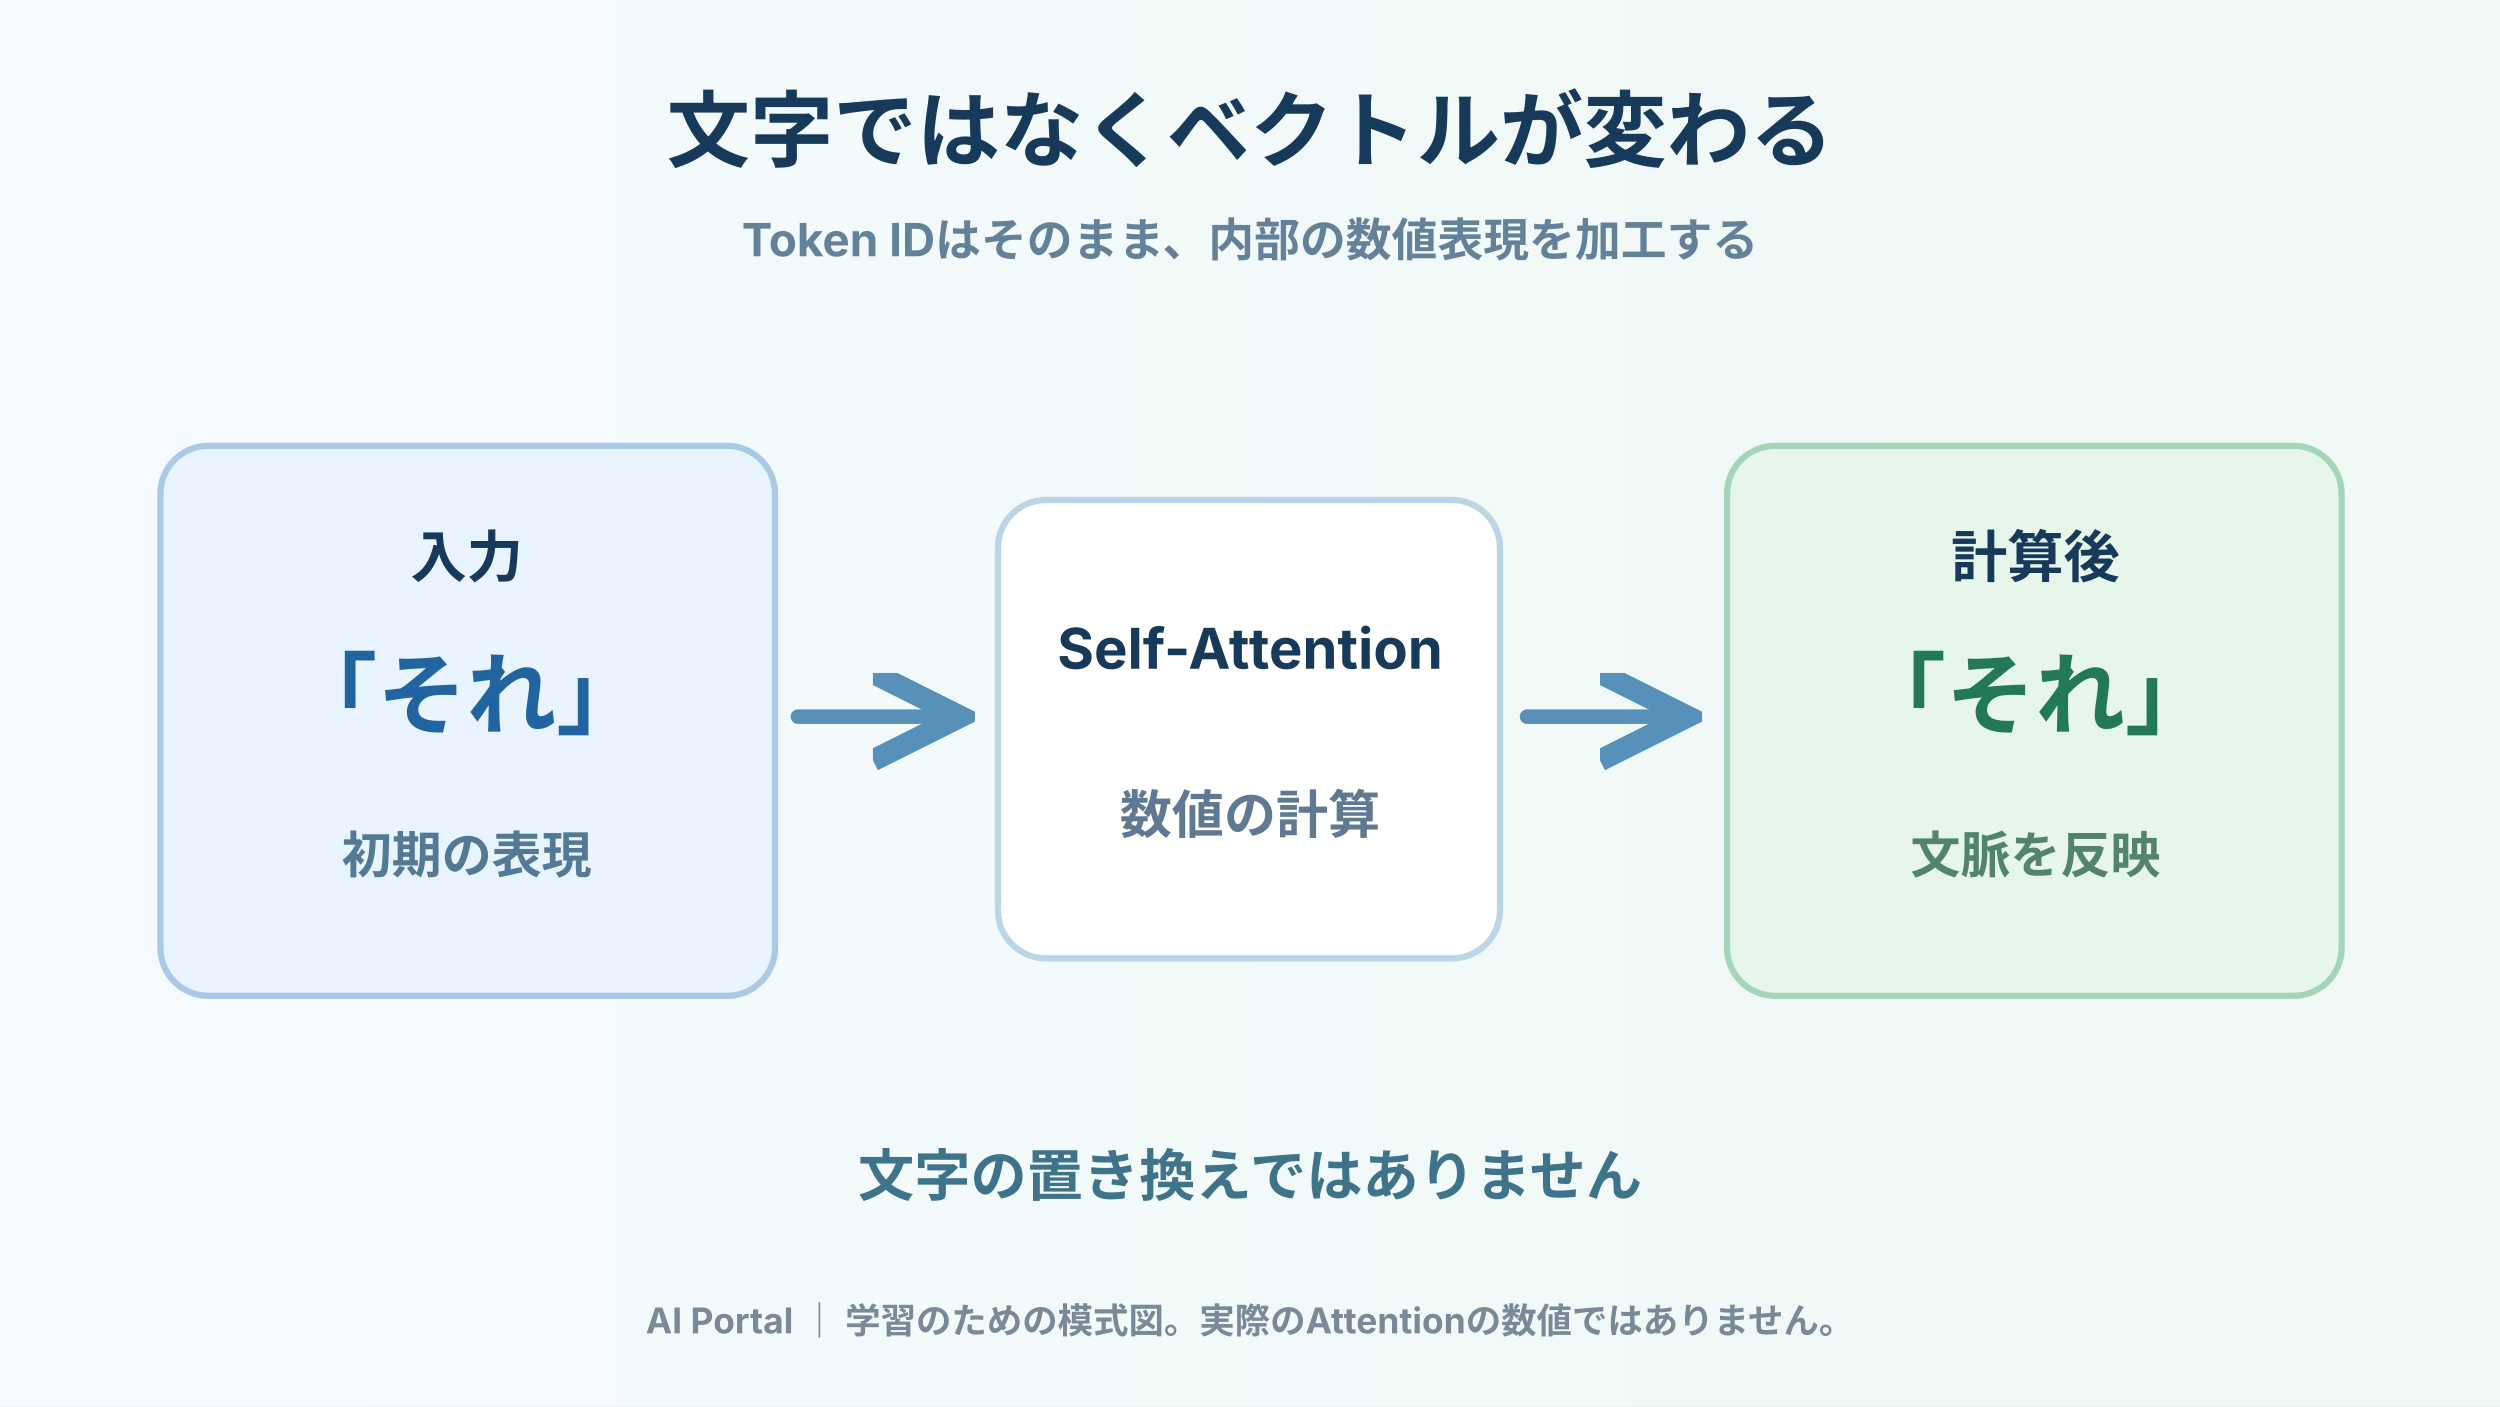
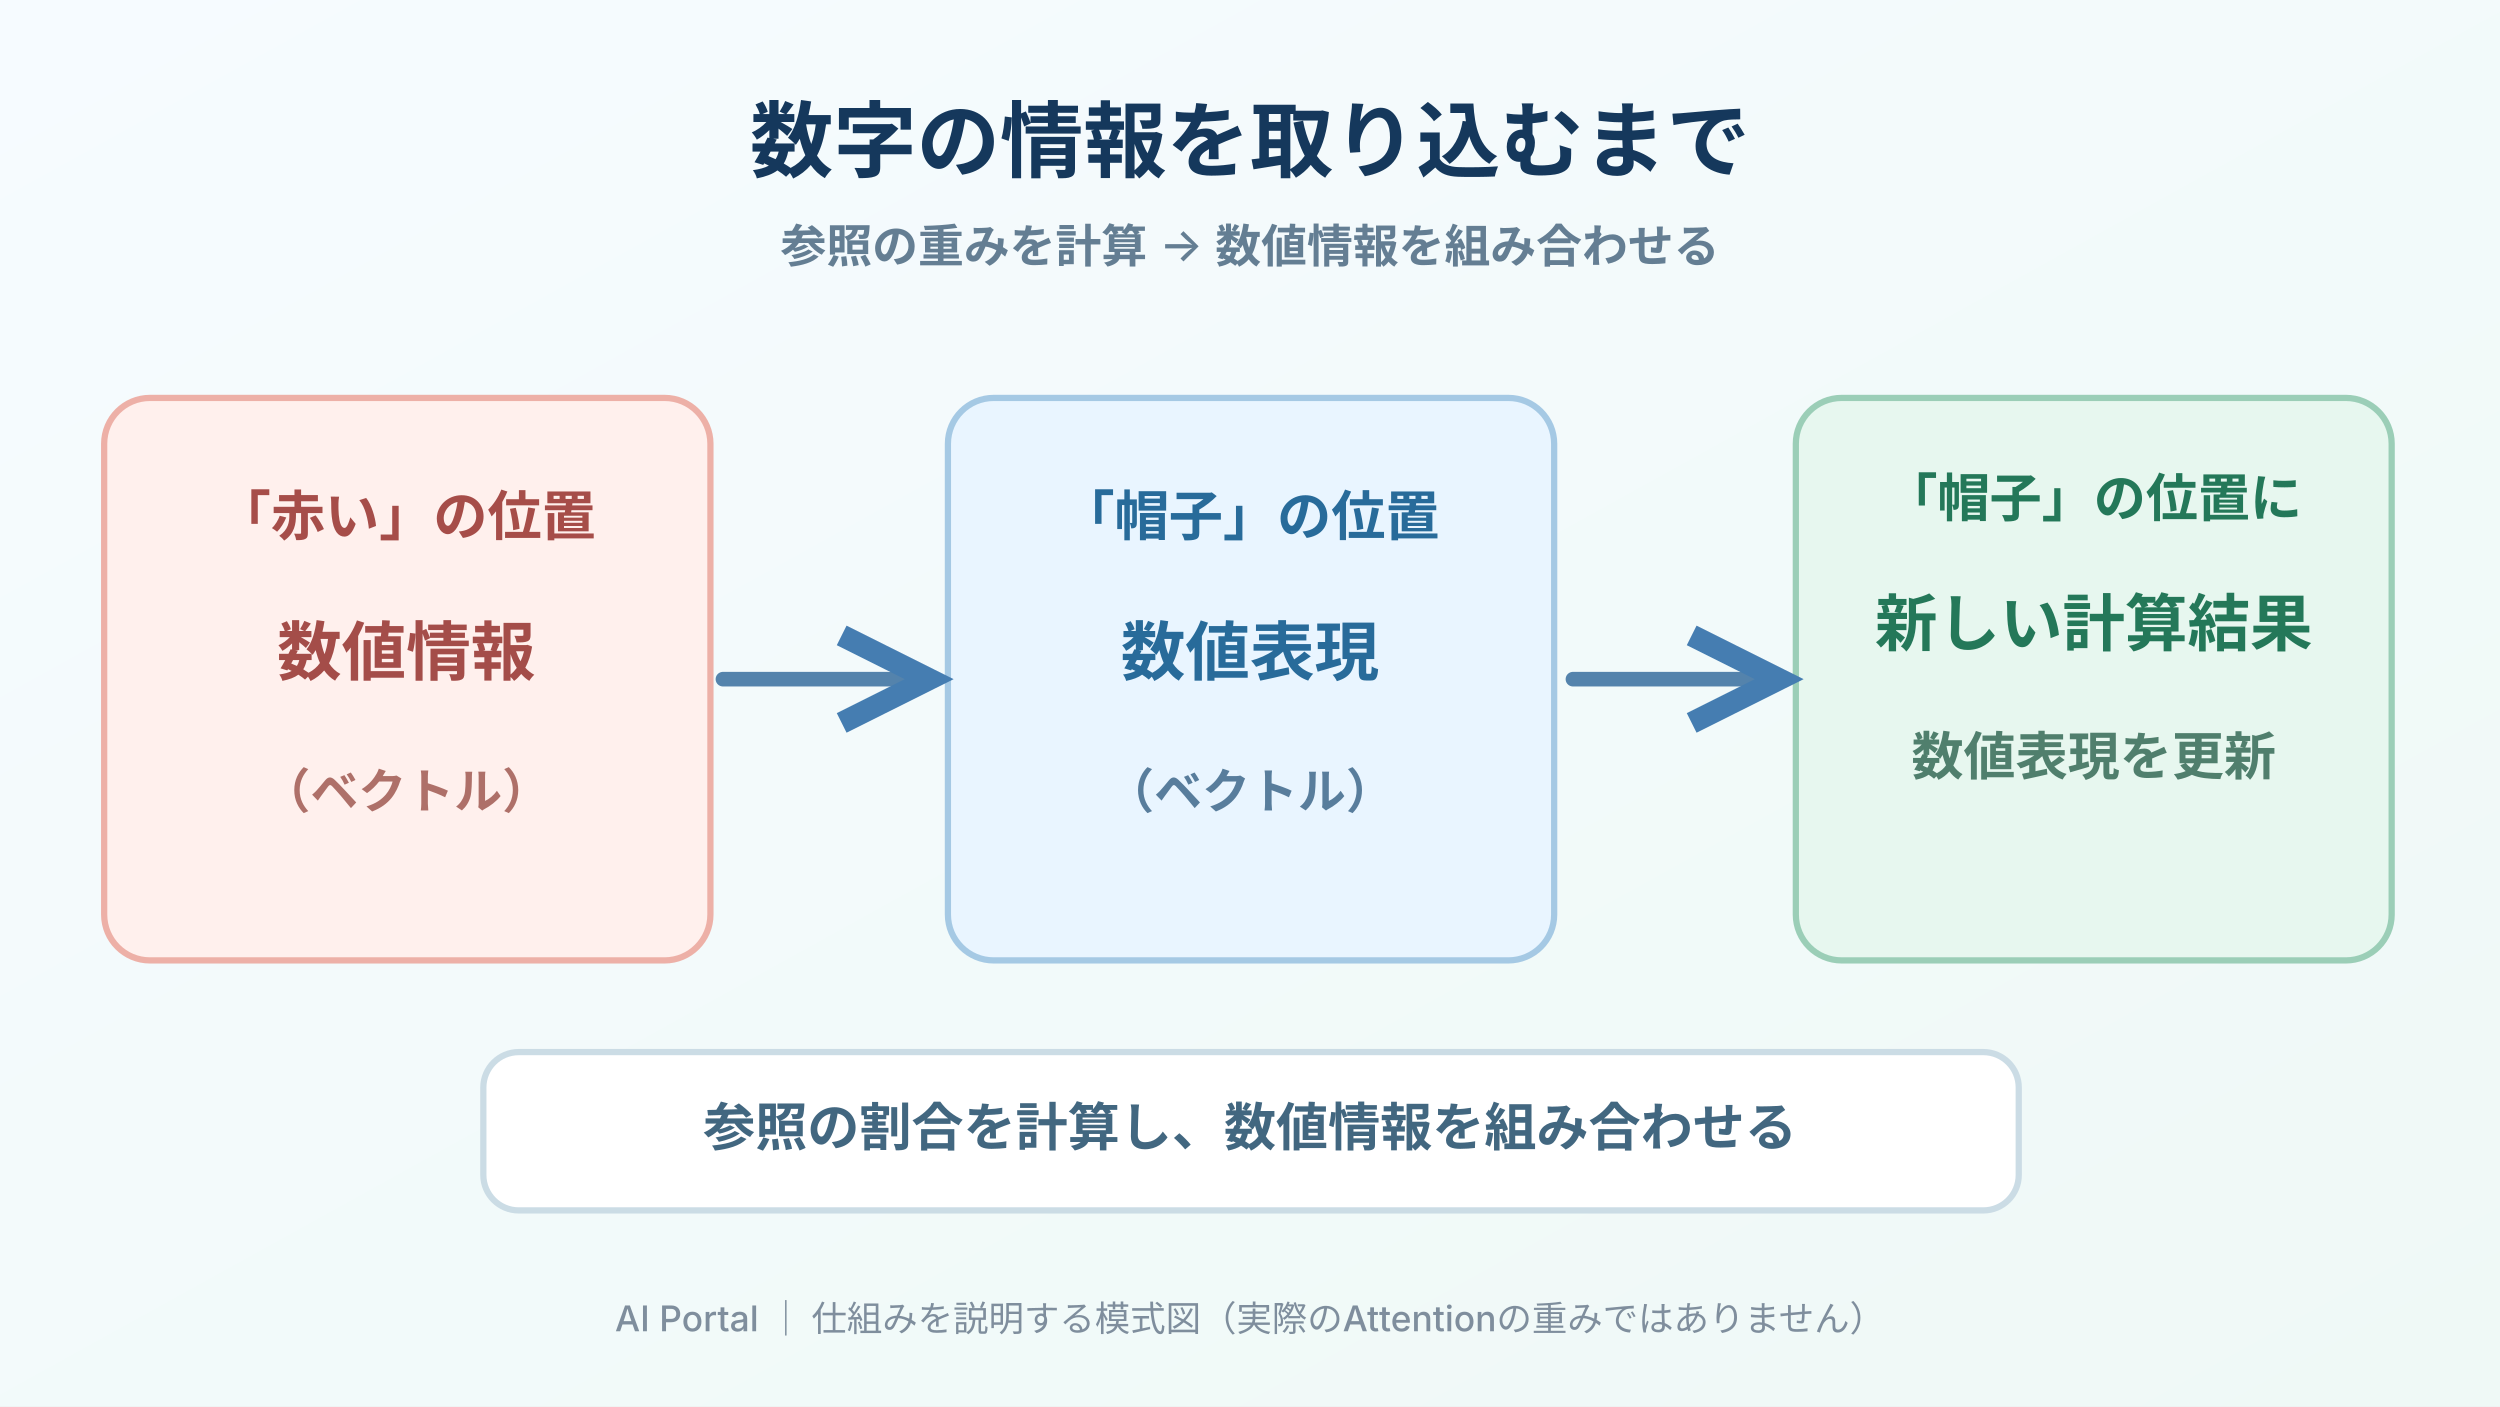
- <svg xmlns="http://www.w3.org/2000/svg" viewBox="0 0 1200 675" role="img" aria-labelledby="t d">
+ <svg xmlns="http://www.w3.org/2000/svg" width="1200" height="675" viewBox="0 0 1200 675" role="img" aria-labelledby="chart-title chart-desc">
  <defs>
-     <linearGradient id="g">
-       <stop stop-color="#f5faff" />
-       <stop offset="1" stop-color="#eff9f5" />
+     <linearGradient id="bg" x1="0" y1="0" x2="1" y2="1">
+       <stop stop-color="#f6fbff" />
+       <stop offset="1" stop-color="#eff9f6" />
    </linearGradient>
-     <marker id="a" markerWidth="7" markerHeight="7" refX="6" refY="3" orient="auto">
-       <path d="M0 0 L6 3 L0 6" fill="none" stroke="#5791b9" stroke-width="1.5" />
+     <marker id="arrow" markerWidth="9" markerHeight="9" refX="7" refY="4" orient="auto">
+       <path d="M1 1 L7 4 L1 7" stroke="#457db1" stroke-width="1.5" fill="none" />
    </marker>
  </defs>
-   <rect width="1200" height="675" fill="url(#g)" />
+   <rect width="1200" height="675" fill="url(#bg)" />
  <g font-family="'Noto Sans JP',-apple-system,BlinkMacSystemFont,Meiryo,sans-serif">
-     <text x="600" y="77" text-anchor="middle" font-size="40" font-weight="700" fill="#17395a">文字ではなくベクトルが変わる</text>
-     <text x="600" y="123" text-anchor="middle" font-size="22" font-weight="700" fill="#64819a">Token IDはそのまま、内部の数値表現を加工する</text>
-     <rect x="77" y="214" width="295" height="264" rx="23" fill="#e8f4ff" stroke="#aac9e4" stroke-width="3" />
-     <text x="224" y="277" text-anchor="middle" font-size="27" font-weight="700" fill="#17395a">入力</text>
-     <text x="224" y="349" text-anchor="middle" font-size="43" font-weight="700" fill="#2264a0">「それ」</text>
-     <text x="224" y="419" text-anchor="middle" font-size="24" font-weight="700" fill="#537994">初期の表現</text>
-     <path d="M383 344 H461" stroke="#5791b9" stroke-width="7" fill="none" stroke-linecap="round" marker-end="url(#a)" />
-     <rect x="479" y="240" width="241" height="220" rx="23" fill="#fff" stroke="#b9d5e6" stroke-width="3" />
-     <text x="600" y="321" text-anchor="middle" font-size="27" font-weight="700" fill="#17395a">Self-Attention</text>
-     <text x="600" y="400" text-anchor="middle" font-size="25" font-weight="700" fill="#607993">数値の計算</text>
-     <path d="M733 344 H810" stroke="#5791b9" stroke-width="7" fill="none" stroke-linecap="round" marker-end="url(#a)" />
-     <rect x="829" y="214" width="295" height="264" rx="23" fill="#e6f6eb" stroke="#a5d5b9" stroke-width="3" />
-     <text x="977" y="277" text-anchor="middle" font-size="27" font-weight="700" fill="#17395a">計算後</text>
-     <text x="977" y="349" text-anchor="middle" font-size="43" font-weight="700" fill="#237957">「それ」</text>
-     <text x="977" y="419" text-anchor="middle" font-size="24" font-weight="700" fill="#51846b">文脈を反映</text>
-     <text x="600" y="574" text-anchor="middle" font-size="27" font-weight="700" fill="#3e738a">文字の置き換えではありません</text>
-     <text x="600" y="640" text-anchor="middle" font-size="17" font-weight="700" fill="#788a99">AI Portal ｜ 学習のための模式図。実際のAttentionの数値ではありません。</text>
+     <text x="600" y="82" text-anchor="middle" font-size="40" fill="#15385c" font-weight="750">数字の情報を取り込むまで</text>
+     <text x="600" y="126" text-anchor="middle" font-size="22" fill="#647e93" font-weight="550">参照の重みを計算 → 数値情報を組み合わせる</text>
+     <rect x="50" y="191" width="291" height="270" rx="22" fill="#fff0ed" stroke="#edb0a7" stroke-width="3" />
+     <text x="195" y="257" text-anchor="middle" font-size="26" fill="#a64d49" font-weight="750">「赤い」の位置</text>
+     <text x="195" y="324" text-anchor="middle" font-size="31" fill="#a44d49" font-weight="750">数値情報</text>
+     <text x="195" y="388" text-anchor="middle" font-size="23" fill="#ae7069" font-weight="750">（ベクトル）</text>
+     <rect x="455" y="191" width="291" height="270" rx="22" fill="#e9f5ff" stroke="#a5c9e4" stroke-width="3" />
+     <text x="600" y="257" text-anchor="middle" font-size="26" fill="#286b9a" font-weight="750">「帽子」の位置</text>
+     <text x="600" y="324" text-anchor="middle" font-size="31" fill="#286b9a" font-weight="750">数値表現</text>
+     <text x="600" y="388" text-anchor="middle" font-size="23" fill="#587d9c" font-weight="750">（ベクトル）</text>
+     <path d="M347 326 H446" stroke="#5483ac" stroke-width="7" stroke-linecap="round" stroke-linejoin="round" fill="none" marker-end="url(#arrow)" />
+     <rect x="862" y="191" width="286" height="270" rx="22" fill="#e7f7ef" stroke="#9bceb7" stroke-width="3" />
+     <text x="1005" y="248" text-anchor="middle" font-size="25" fill="#247859" font-weight="750">「帽子」の位置に</text>
+     <text x="1005" y="310" text-anchor="middle" font-size="30" fill="#247859" font-weight="750">新しい計算結果</text>
+     <text x="1005" y="372" text-anchor="middle" font-size="25" fill="#507f6d" font-weight="750">数値表現を更新</text>
+     <path d="M755 326 H854" stroke="#5483ac" stroke-width="7" stroke-linecap="round" stroke-linejoin="round" fill="none" marker-end="url(#arrow)" />
+     <rect x="232" y="505" width="737" height="76" rx="17" fill="#fff" stroke="#cbdce5" stroke-width="3" />
+     <text x="600" y="550" text-anchor="middle" font-size="25" fill="#426780" font-weight="750">参照の割合を計算し、数値情報を組み合わせる</text>
+     <text x="600" y="639" text-anchor="middle" font-size="17" fill="#7f8e9d" font-weight="450">AI Portal ｜ 仕組みを説明する模式図（実際のAttentionの重みではありません）</text>
  </g>
</svg>
